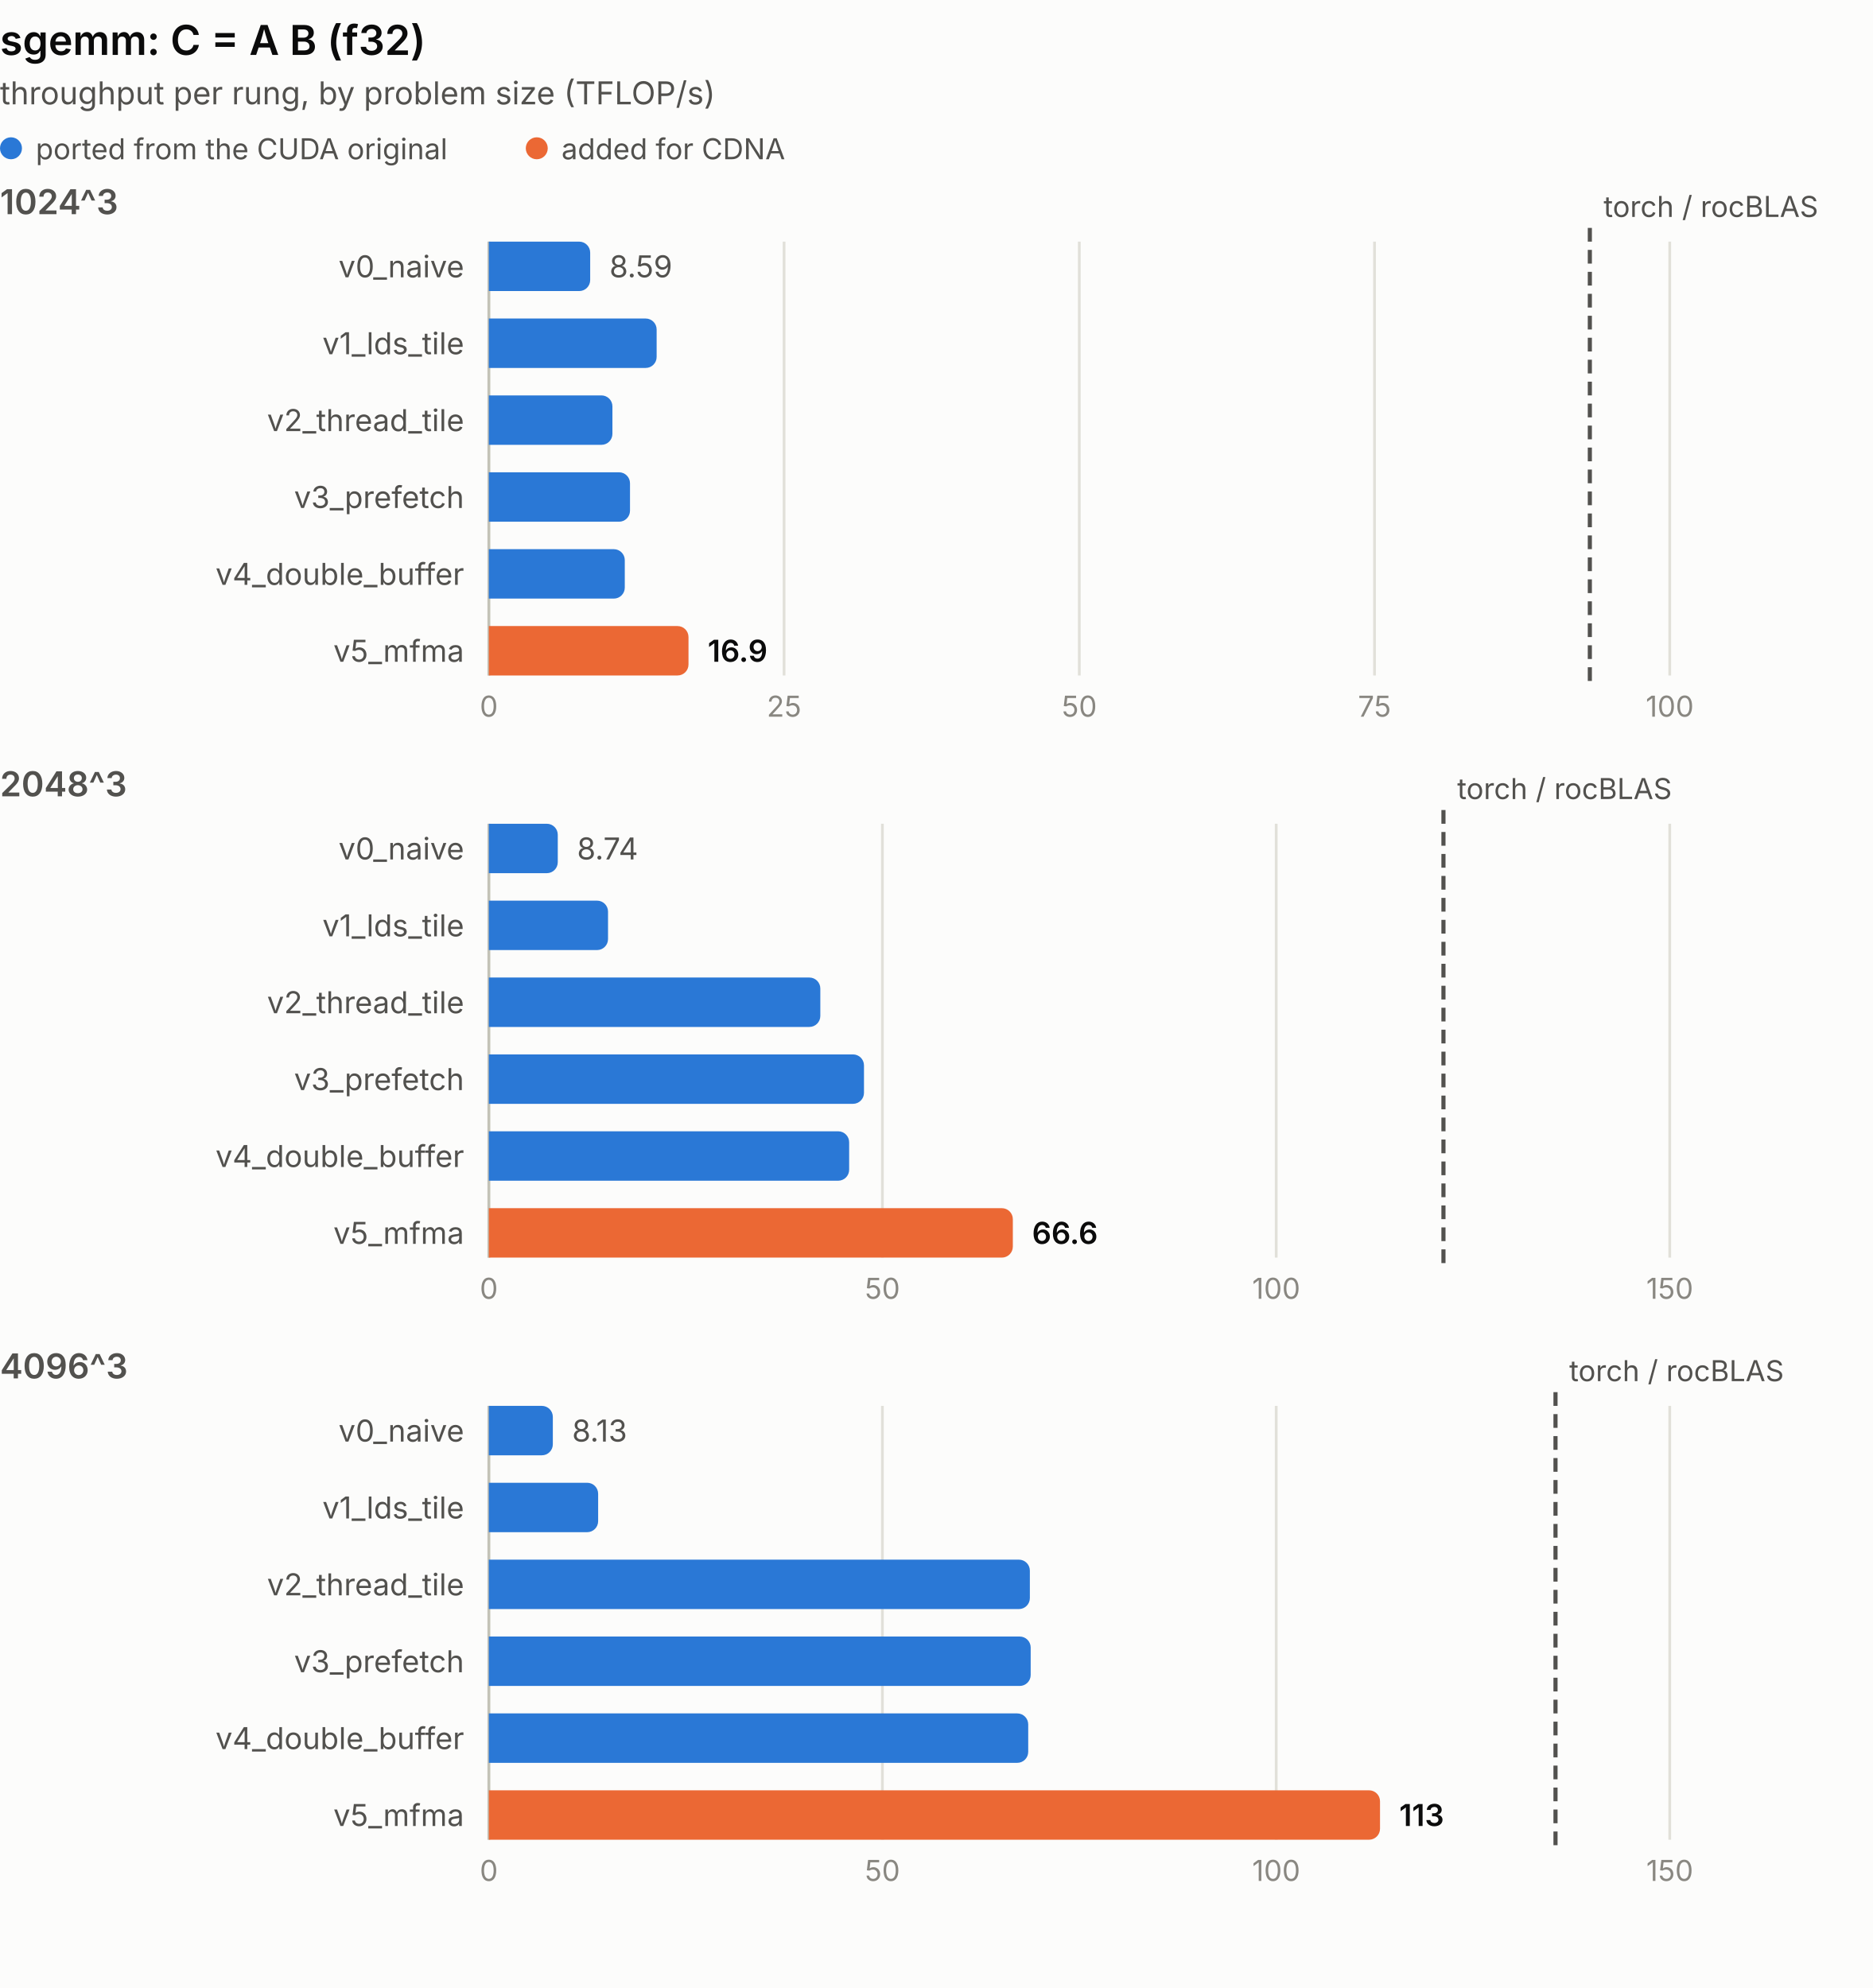
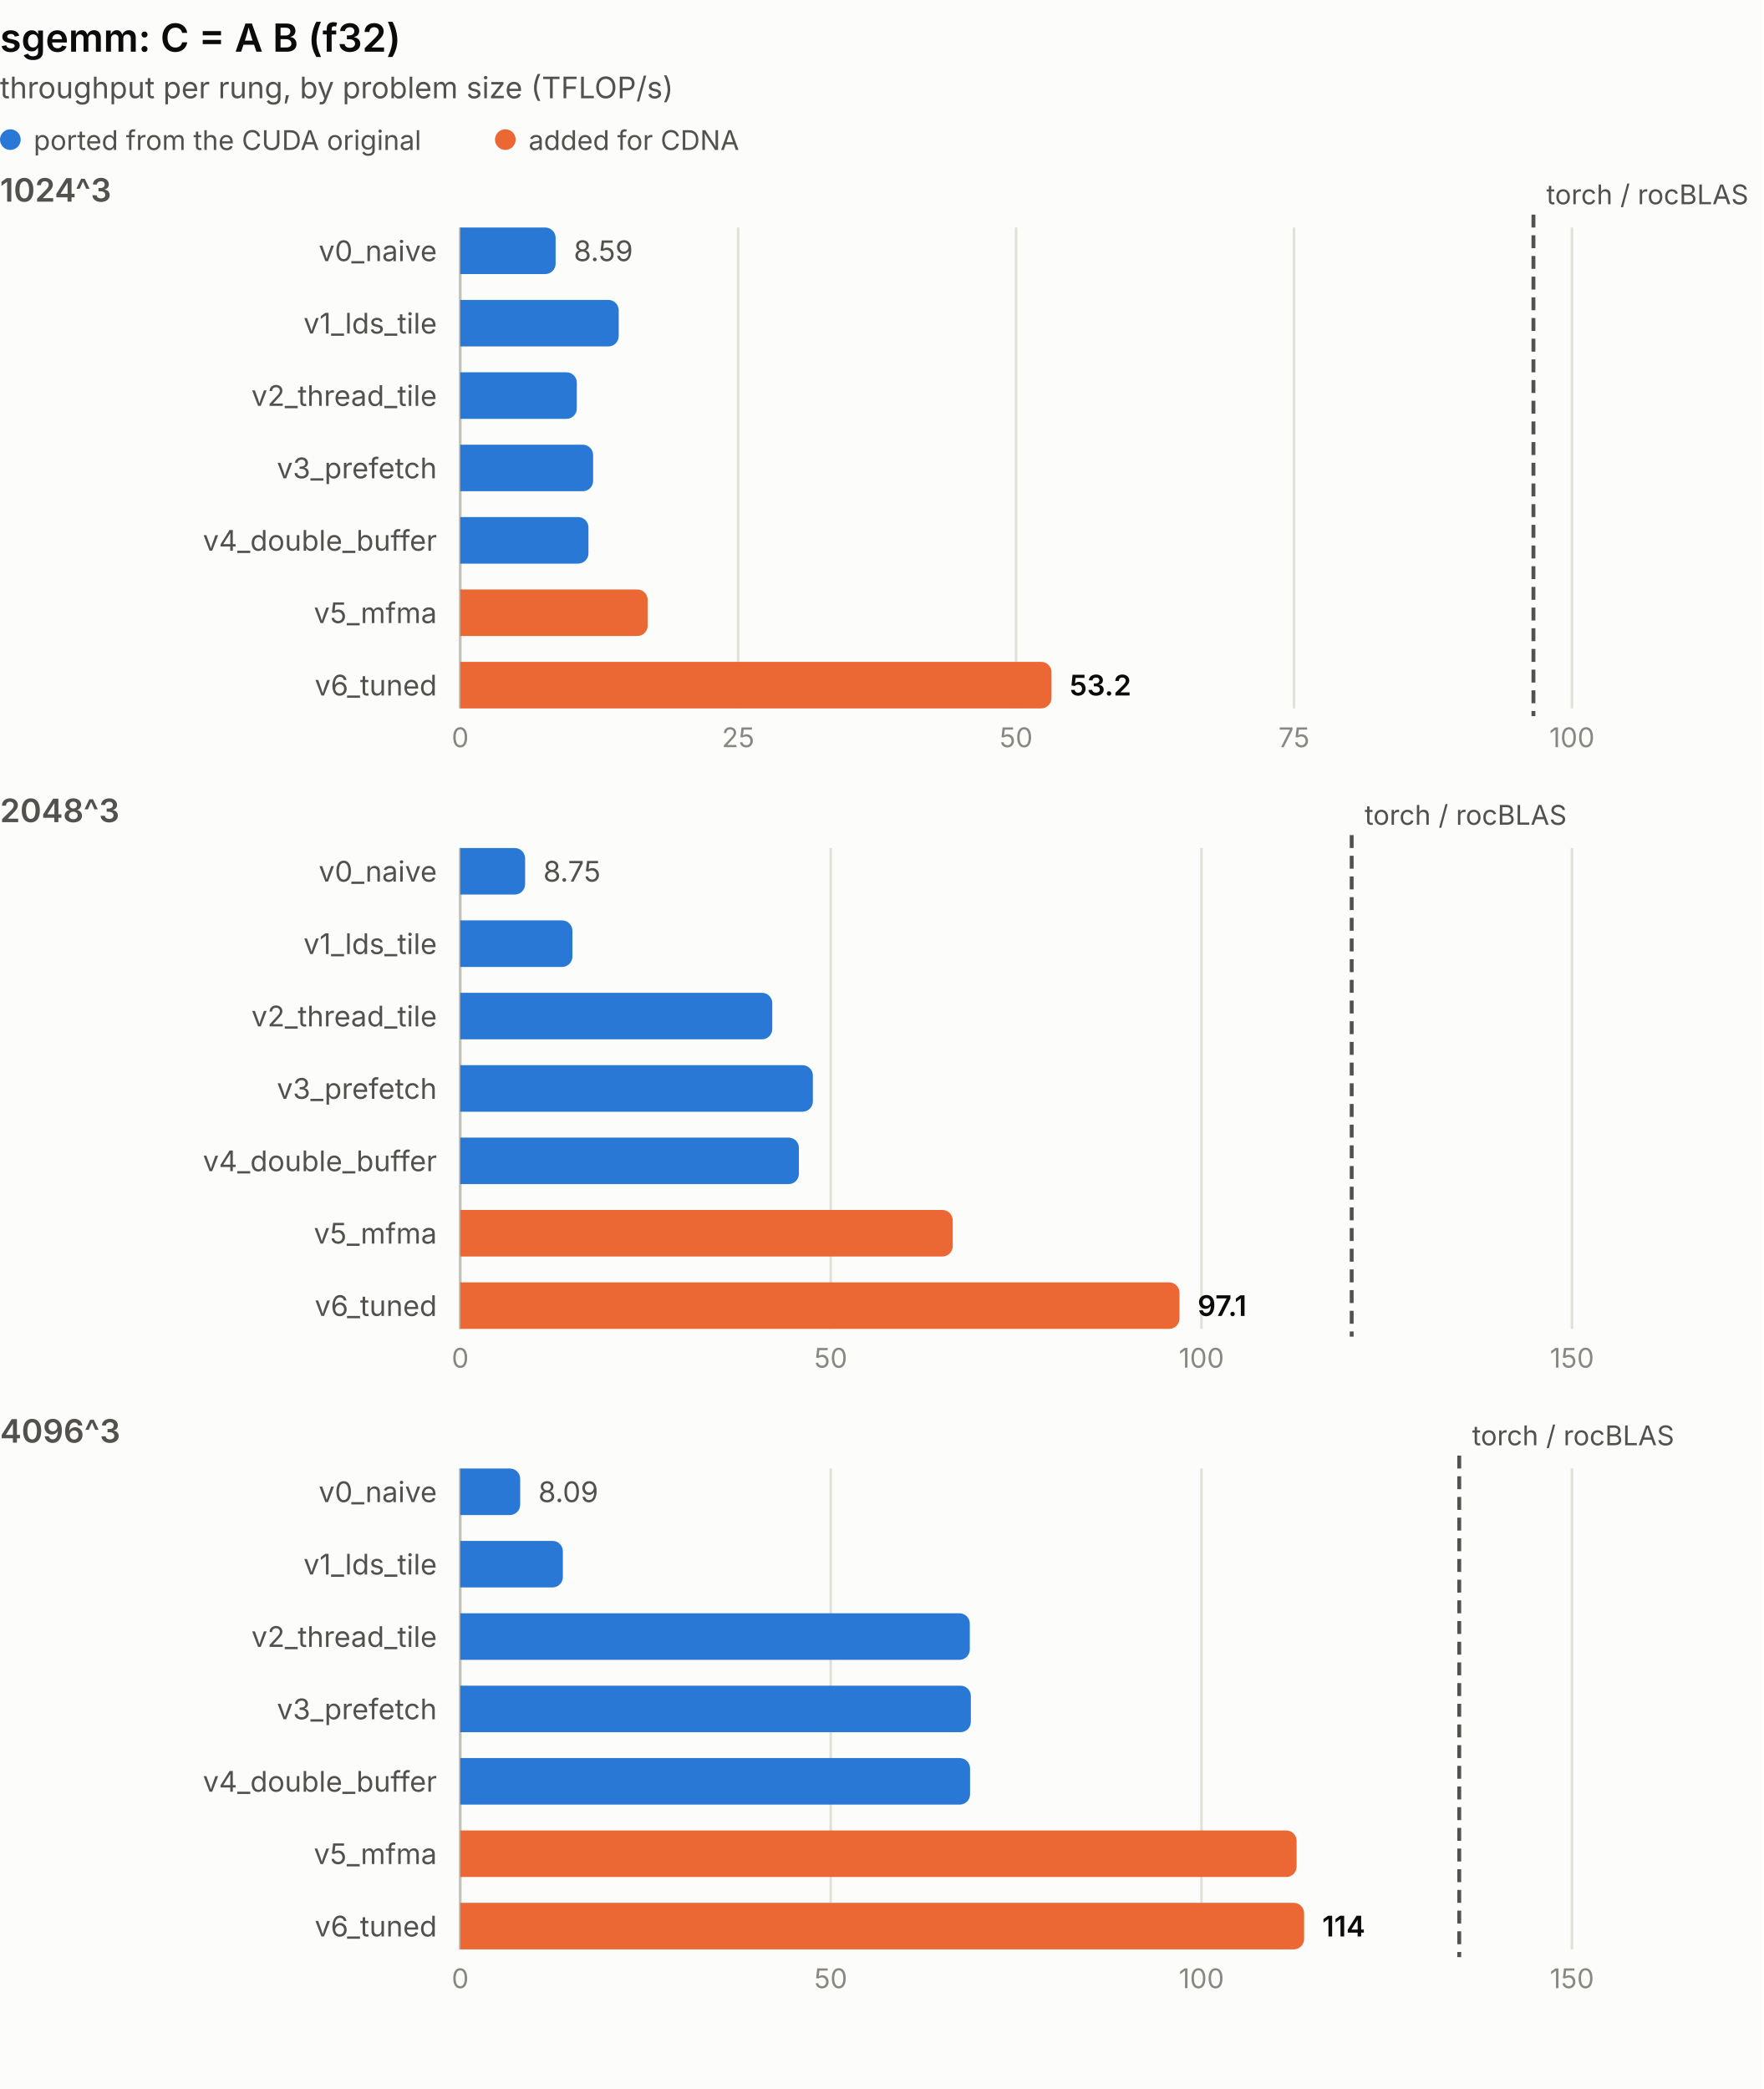
- <svg xmlns="http://www.w3.org/2000/svg" width="682" height="724" viewBox="0 0 682 724" font-family="system-ui,-apple-system,'Segoe UI',sans-serif">
-   <rect width="682" height="724" fill="#fcfcfb" />
+ <svg xmlns="http://www.w3.org/2000/svg" width="682" height="808" viewBox="0 0 682 808" font-family="system-ui,-apple-system,'Segoe UI',sans-serif">
+   <rect width="682" height="808" fill="#fcfcfb" />
  <text x="0" y="20" font-size="15" font-weight="600" fill="#0b0b0b">sgemm: C = A B (f32)</text>
  <text x="0" y="38" font-size="11.5" fill="#52514e">throughput per rung, by problem size (TFLOP/s)</text>
  <circle cx="4" cy="54" r="4" fill="#2a78d6" />
  <text x="13" y="58" font-size="10.5" fill="#52514e">ported from the CUDA original</text>
  <circle cx="195.45" cy="54" r="4" fill="#eb6834" />
  <text x="204.45" y="58" font-size="10.5" fill="#52514e">added for CDNA</text>
  <text x="0" y="78" font-size="12.5" font-weight="600" fill="#52514e">1024^3</text>
-   <line x1="178.0" y1="88" x2="178.0" y2="246" stroke="#e1e0d9" stroke-width="1" />
-   <text x="178.0" y="261" font-size="10.5" text-anchor="middle" fill="#898781" style="font-variant-numeric:tabular-nums">0</text>
-   <line x1="285.5" y1="88" x2="285.5" y2="246" stroke="#e1e0d9" stroke-width="1" />
-   <text x="285.5" y="261" font-size="10.5" text-anchor="middle" fill="#898781" style="font-variant-numeric:tabular-nums">25</text>
-   <line x1="393.0" y1="88" x2="393.0" y2="246" stroke="#e1e0d9" stroke-width="1" />
-   <text x="393.0" y="261" font-size="10.5" text-anchor="middle" fill="#898781" style="font-variant-numeric:tabular-nums">50</text>
-   <line x1="500.5" y1="88" x2="500.5" y2="246" stroke="#e1e0d9" stroke-width="1" />
-   <text x="500.5" y="261" font-size="10.5" text-anchor="middle" fill="#898781" style="font-variant-numeric:tabular-nums">75</text>
-   <line x1="608.0" y1="88" x2="608.0" y2="246" stroke="#e1e0d9" stroke-width="1" />
-   <text x="608.0" y="261" font-size="10.5" text-anchor="middle" fill="#898781" style="font-variant-numeric:tabular-nums">100</text>
-   <line x1="178" y1="88" x2="178" y2="246" stroke="#c3c2b7" stroke-width="1" />
+   <line x1="178.0" y1="88" x2="178.0" y2="274" stroke="#e1e0d9" stroke-width="1" />
+   <text x="178.0" y="289" font-size="10.5" text-anchor="middle" fill="#898781" style="font-variant-numeric:tabular-nums">0</text>
+   <line x1="285.5" y1="88" x2="285.5" y2="274" stroke="#e1e0d9" stroke-width="1" />
+   <text x="285.5" y="289" font-size="10.5" text-anchor="middle" fill="#898781" style="font-variant-numeric:tabular-nums">25</text>
+   <line x1="393.0" y1="88" x2="393.0" y2="274" stroke="#e1e0d9" stroke-width="1" />
+   <text x="393.0" y="289" font-size="10.5" text-anchor="middle" fill="#898781" style="font-variant-numeric:tabular-nums">50</text>
+   <line x1="500.5" y1="88" x2="500.5" y2="274" stroke="#e1e0d9" stroke-width="1" />
+   <text x="500.5" y="289" font-size="10.5" text-anchor="middle" fill="#898781" style="font-variant-numeric:tabular-nums">75</text>
+   <line x1="608.0" y1="88" x2="608.0" y2="274" stroke="#e1e0d9" stroke-width="1" />
+   <text x="608.0" y="289" font-size="10.5" text-anchor="middle" fill="#898781" style="font-variant-numeric:tabular-nums">100</text>
+   <line x1="178" y1="88" x2="178" y2="274" stroke="#c3c2b7" stroke-width="1" />
  <path d="M178 88 H210.9 a4.0 4.0 0 0 1 4.0 4.0 V102.0 a4.0 4.0 0 0 1 -4.0 4.0 H178 Z" fill="#2a78d6" />
  <text x="169" y="101.0" font-size="11" text-anchor="end" fill="#52514e">v0_naive</text>
  <text x="221.9" y="101.0" font-size="11" font-weight="400" fill="#52514e" style="font-variant-numeric:tabular-nums">8.59</text>
-   <path d="M178 116 H235.1 a4.0 4.0 0 0 1 4.0 4.0 V130.0 a4.0 4.0 0 0 1 -4.0 4.0 H178 Z" fill="#2a78d6" />
+   <path d="M178 116 H235.3 a4.0 4.0 0 0 1 4.0 4.0 V130.0 a4.0 4.0 0 0 1 -4.0 4.0 H178 Z" fill="#2a78d6" />
  <text x="169" y="129.0" font-size="11" text-anchor="end" fill="#52514e">v1_lds_tile</text>
-   <path d="M178 144 H219.0 a4.0 4.0 0 0 1 4.0 4.0 V158.0 a4.0 4.0 0 0 1 -4.0 4.0 H178 Z" fill="#2a78d6" />
+   <path d="M178 144 H219.1 a4.0 4.0 0 0 1 4.0 4.0 V158.0 a4.0 4.0 0 0 1 -4.0 4.0 H178 Z" fill="#2a78d6" />
  <text x="169" y="157.0" font-size="11" text-anchor="end" fill="#52514e">v2_thread_tile</text>
  <path d="M178 172 H225.4 a4.0 4.0 0 0 1 4.0 4.0 V186.0 a4.0 4.0 0 0 1 -4.0 4.0 H178 Z" fill="#2a78d6" />
  <text x="169" y="185.0" font-size="11" text-anchor="end" fill="#52514e">v3_prefetch</text>
-   <path d="M178 200 H223.5 a4.0 4.0 0 0 1 4.0 4.0 V214.0 a4.0 4.0 0 0 1 -4.0 4.0 H178 Z" fill="#2a78d6" />
+   <path d="M178 200 H223.6 a4.0 4.0 0 0 1 4.0 4.0 V214.0 a4.0 4.0 0 0 1 -4.0 4.0 H178 Z" fill="#2a78d6" />
  <text x="169" y="213.0" font-size="11" text-anchor="end" fill="#52514e">v4_double_buffer</text>
-   <path d="M178 228 H246.7 a4.0 4.0 0 0 1 4.0 4.0 V242.0 a4.0 4.0 0 0 1 -4.0 4.0 H178 Z" fill="#eb6834" />
+   <path d="M178 228 H246.5 a4.0 4.0 0 0 1 4.0 4.0 V242.0 a4.0 4.0 0 0 1 -4.0 4.0 H178 Z" fill="#eb6834" />
  <text x="169" y="241.0" font-size="11" text-anchor="end" fill="#52514e">v5_mfma</text>
-   <text x="257.7" y="241.0" font-size="11" font-weight="600" fill="#0b0b0b" style="font-variant-numeric:tabular-nums">16.9</text>
-   <line x1="578.9" y1="83" x2="578.9" y2="249" stroke="#52514e" stroke-width="1.5" stroke-dasharray="5 3" />
-   <text x="583.9" y="79" font-size="10.5" fill="#52514e">torch / rocBLAS</text>
-   <text x="0" y="290" font-size="12.5" font-weight="600" fill="#52514e">2048^3</text>
-   <line x1="178.0" y1="300" x2="178.0" y2="458" stroke="#e1e0d9" stroke-width="1" />
-   <text x="178.0" y="473" font-size="10.5" text-anchor="middle" fill="#898781" style="font-variant-numeric:tabular-nums">0</text>
-   <line x1="321.3" y1="300" x2="321.3" y2="458" stroke="#e1e0d9" stroke-width="1" />
-   <text x="321.3" y="473" font-size="10.5" text-anchor="middle" fill="#898781" style="font-variant-numeric:tabular-nums">50</text>
-   <line x1="464.7" y1="300" x2="464.7" y2="458" stroke="#e1e0d9" stroke-width="1" />
-   <text x="464.7" y="473" font-size="10.5" text-anchor="middle" fill="#898781" style="font-variant-numeric:tabular-nums">100</text>
-   <line x1="608.0" y1="300" x2="608.0" y2="458" stroke="#e1e0d9" stroke-width="1" />
-   <text x="608.0" y="473" font-size="10.5" text-anchor="middle" fill="#898781" style="font-variant-numeric:tabular-nums">150</text>
-   <line x1="178" y1="300" x2="178" y2="458" stroke="#c3c2b7" stroke-width="1" />
-   <path d="M178 300 H199.1 a4.0 4.0 0 0 1 4.0 4.0 V314.0 a4.0 4.0 0 0 1 -4.0 4.0 H178 Z" fill="#2a78d6" />
-   <text x="169" y="313.0" font-size="11" text-anchor="end" fill="#52514e">v0_naive</text>
-   <text x="210.1" y="313.0" font-size="11" font-weight="400" fill="#52514e" style="font-variant-numeric:tabular-nums">8.74</text>
-   <path d="M178 328 H217.4 a4.0 4.0 0 0 1 4.0 4.0 V342.0 a4.0 4.0 0 0 1 -4.0 4.0 H178 Z" fill="#2a78d6" />
-   <text x="169" y="341.0" font-size="11" text-anchor="end" fill="#52514e">v1_lds_tile</text>
-   <path d="M178 356 H294.7 a4.0 4.0 0 0 1 4.0 4.0 V370.0 a4.0 4.0 0 0 1 -4.0 4.0 H178 Z" fill="#2a78d6" />
-   <text x="169" y="369.0" font-size="11" text-anchor="end" fill="#52514e">v2_thread_tile</text>
-   <path d="M178 384 H310.6 a4.0 4.0 0 0 1 4.0 4.0 V398.0 a4.0 4.0 0 0 1 -4.0 4.0 H178 Z" fill="#2a78d6" />
-   <text x="169" y="397.0" font-size="11" text-anchor="end" fill="#52514e">v3_prefetch</text>
-   <path d="M178 412 H305.2 a4.0 4.0 0 0 1 4.0 4.0 V426.0 a4.0 4.0 0 0 1 -4.0 4.0 H178 Z" fill="#2a78d6" />
-   <text x="169" y="425.0" font-size="11" text-anchor="end" fill="#52514e">v4_double_buffer</text>
-   <path d="M178 440 H364.8 a4.0 4.0 0 0 1 4.0 4.0 V454.0 a4.0 4.0 0 0 1 -4.0 4.0 H178 Z" fill="#eb6834" />
-   <text x="169" y="453.0" font-size="11" text-anchor="end" fill="#52514e">v5_mfma</text>
-   <text x="375.8" y="453.0" font-size="11" font-weight="600" fill="#0b0b0b" style="font-variant-numeric:tabular-nums">66.6</text>
-   <line x1="525.6" y1="295" x2="525.6" y2="461" stroke="#52514e" stroke-width="1.5" stroke-dasharray="5 3" />
-   <text x="530.6" y="291" font-size="10.5" fill="#52514e">torch / rocBLAS</text>
-   <text x="0" y="502" font-size="12.5" font-weight="600" fill="#52514e">4096^3</text>
-   <line x1="178.0" y1="512" x2="178.0" y2="670" stroke="#e1e0d9" stroke-width="1" />
-   <text x="178.0" y="685" font-size="10.5" text-anchor="middle" fill="#898781" style="font-variant-numeric:tabular-nums">0</text>
-   <line x1="321.3" y1="512" x2="321.3" y2="670" stroke="#e1e0d9" stroke-width="1" />
-   <text x="321.3" y="685" font-size="10.5" text-anchor="middle" fill="#898781" style="font-variant-numeric:tabular-nums">50</text>
-   <line x1="464.7" y1="512" x2="464.7" y2="670" stroke="#e1e0d9" stroke-width="1" />
-   <text x="464.7" y="685" font-size="10.5" text-anchor="middle" fill="#898781" style="font-variant-numeric:tabular-nums">100</text>
-   <line x1="608.0" y1="512" x2="608.0" y2="670" stroke="#e1e0d9" stroke-width="1" />
-   <text x="608.0" y="685" font-size="10.5" text-anchor="middle" fill="#898781" style="font-variant-numeric:tabular-nums">150</text>
-   <line x1="178" y1="512" x2="178" y2="670" stroke="#c3c2b7" stroke-width="1" />
-   <path d="M178 512 H197.3 a4.0 4.0 0 0 1 4.0 4.0 V526.0 a4.0 4.0 0 0 1 -4.0 4.0 H178 Z" fill="#2a78d6" />
-   <text x="169" y="525.0" font-size="11" text-anchor="end" fill="#52514e">v0_naive</text>
-   <text x="208.3" y="525.0" font-size="11" font-weight="400" fill="#52514e" style="font-variant-numeric:tabular-nums">8.13</text>
-   <path d="M178 540 H213.8 a4.0 4.0 0 0 1 4.0 4.0 V554.0 a4.0 4.0 0 0 1 -4.0 4.0 H178 Z" fill="#2a78d6" />
-   <text x="169" y="553.0" font-size="11" text-anchor="end" fill="#52514e">v1_lds_tile</text>
-   <path d="M178 568 H371.0 a4.0 4.0 0 0 1 4.0 4.0 V582.0 a4.0 4.0 0 0 1 -4.0 4.0 H178 Z" fill="#2a78d6" />
-   <text x="169" y="581.0" font-size="11" text-anchor="end" fill="#52514e">v2_thread_tile</text>
-   <path d="M178 596 H371.3 a4.0 4.0 0 0 1 4.0 4.0 V610.0 a4.0 4.0 0 0 1 -4.0 4.0 H178 Z" fill="#2a78d6" />
-   <text x="169" y="609.0" font-size="11" text-anchor="end" fill="#52514e">v3_prefetch</text>
-   <path d="M178 624 H370.4 a4.0 4.0 0 0 1 4.0 4.0 V638.0 a4.0 4.0 0 0 1 -4.0 4.0 H178 Z" fill="#2a78d6" />
-   <text x="169" y="637.0" font-size="11" text-anchor="end" fill="#52514e">v4_double_buffer</text>
-   <path d="M178 652 H498.5 a4.0 4.0 0 0 1 4.0 4.0 V666.0 a4.0 4.0 0 0 1 -4.0 4.0 H178 Z" fill="#eb6834" />
-   <text x="169" y="665.0" font-size="11" text-anchor="end" fill="#52514e">v5_mfma</text>
-   <text x="509.5" y="665.0" font-size="11" font-weight="600" fill="#0b0b0b" style="font-variant-numeric:tabular-nums">113</text>
-   <line x1="566.4" y1="507" x2="566.4" y2="673" stroke="#52514e" stroke-width="1.5" stroke-dasharray="5 3" />
-   <text x="571.4" y="503" font-size="10.5" fill="#52514e">torch / rocBLAS</text>
+   <path d="M178 256 H402.7 a4.0 4.0 0 0 1 4.0 4.0 V270.0 a4.0 4.0 0 0 1 -4.0 4.0 H178 Z" fill="#eb6834" />
+   <text x="169" y="269.0" font-size="11" text-anchor="end" fill="#52514e">v6_tuned</text>
+   <text x="413.7" y="269.0" font-size="11" font-weight="600" fill="#0b0b0b" style="font-variant-numeric:tabular-nums">53.2</text>
+   <line x1="593.1" y1="83" x2="593.1" y2="277" stroke="#52514e" stroke-width="1.5" stroke-dasharray="5 3" />
+   <text x="598.1" y="79" font-size="10.5" fill="#52514e">torch / rocBLAS</text>
+   <text x="0" y="318" font-size="12.5" font-weight="600" fill="#52514e">2048^3</text>
+   <line x1="178.0" y1="328" x2="178.0" y2="514" stroke="#e1e0d9" stroke-width="1" />
+   <text x="178.0" y="529" font-size="10.5" text-anchor="middle" fill="#898781" style="font-variant-numeric:tabular-nums">0</text>
+   <line x1="321.3" y1="328" x2="321.3" y2="514" stroke="#e1e0d9" stroke-width="1" />
+   <text x="321.3" y="529" font-size="10.5" text-anchor="middle" fill="#898781" style="font-variant-numeric:tabular-nums">50</text>
+   <line x1="464.7" y1="328" x2="464.7" y2="514" stroke="#e1e0d9" stroke-width="1" />
+   <text x="464.7" y="529" font-size="10.5" text-anchor="middle" fill="#898781" style="font-variant-numeric:tabular-nums">100</text>
+   <line x1="608.0" y1="328" x2="608.0" y2="514" stroke="#e1e0d9" stroke-width="1" />
+   <text x="608.0" y="529" font-size="10.5" text-anchor="middle" fill="#898781" style="font-variant-numeric:tabular-nums">150</text>
+   <line x1="178" y1="328" x2="178" y2="514" stroke="#c3c2b7" stroke-width="1" />
+   <path d="M178 328 H199.1 a4.0 4.0 0 0 1 4.0 4.0 V342.0 a4.0 4.0 0 0 1 -4.0 4.0 H178 Z" fill="#2a78d6" />
+   <text x="169" y="341.0" font-size="11" text-anchor="end" fill="#52514e">v0_naive</text>
+   <text x="210.1" y="341.0" font-size="11" font-weight="400" fill="#52514e" style="font-variant-numeric:tabular-nums">8.75</text>
+   <path d="M178 356 H217.4 a4.0 4.0 0 0 1 4.0 4.0 V370.0 a4.0 4.0 0 0 1 -4.0 4.0 H178 Z" fill="#2a78d6" />
+   <text x="169" y="369.0" font-size="11" text-anchor="end" fill="#52514e">v1_lds_tile</text>
+   <path d="M178 384 H294.7 a4.0 4.0 0 0 1 4.0 4.0 V398.0 a4.0 4.0 0 0 1 -4.0 4.0 H178 Z" fill="#2a78d6" />
+   <text x="169" y="397.0" font-size="11" text-anchor="end" fill="#52514e">v2_thread_tile</text>
+   <path d="M178 412 H310.4 a4.0 4.0 0 0 1 4.0 4.0 V426.0 a4.0 4.0 0 0 1 -4.0 4.0 H178 Z" fill="#2a78d6" />
+   <text x="169" y="425.0" font-size="11" text-anchor="end" fill="#52514e">v3_prefetch</text>
+   <path d="M178 440 H305.0 a4.0 4.0 0 0 1 4.0 4.0 V454.0 a4.0 4.0 0 0 1 -4.0 4.0 H178 Z" fill="#2a78d6" />
+   <text x="169" y="453.0" font-size="11" text-anchor="end" fill="#52514e">v4_double_buffer</text>
+   <path d="M178 468 H364.5 a4.0 4.0 0 0 1 4.0 4.0 V482.0 a4.0 4.0 0 0 1 -4.0 4.0 H178 Z" fill="#eb6834" />
+   <text x="169" y="481.0" font-size="11" text-anchor="end" fill="#52514e">v5_mfma</text>
+   <path d="M178 496 H452.2 a4.0 4.0 0 0 1 4.0 4.0 V510.0 a4.0 4.0 0 0 1 -4.0 4.0 H178 Z" fill="#eb6834" />
+   <text x="169" y="509.0" font-size="11" text-anchor="end" fill="#52514e">v6_tuned</text>
+   <text x="463.2" y="509.0" font-size="11" font-weight="600" fill="#0b0b0b" style="font-variant-numeric:tabular-nums">97.1</text>
+   <line x1="522.8" y1="323" x2="522.8" y2="517" stroke="#52514e" stroke-width="1.5" stroke-dasharray="5 3" />
+   <text x="527.8" y="319" font-size="10.5" fill="#52514e">torch / rocBLAS</text>
+   <text x="0" y="558" font-size="12.5" font-weight="600" fill="#52514e">4096^3</text>
+   <line x1="178.0" y1="568" x2="178.0" y2="754" stroke="#e1e0d9" stroke-width="1" />
+   <text x="178.0" y="769" font-size="10.5" text-anchor="middle" fill="#898781" style="font-variant-numeric:tabular-nums">0</text>
+   <line x1="321.3" y1="568" x2="321.3" y2="754" stroke="#e1e0d9" stroke-width="1" />
+   <text x="321.3" y="769" font-size="10.5" text-anchor="middle" fill="#898781" style="font-variant-numeric:tabular-nums">50</text>
+   <line x1="464.7" y1="568" x2="464.7" y2="754" stroke="#e1e0d9" stroke-width="1" />
+   <text x="464.7" y="769" font-size="10.5" text-anchor="middle" fill="#898781" style="font-variant-numeric:tabular-nums">100</text>
+   <line x1="608.0" y1="568" x2="608.0" y2="754" stroke="#e1e0d9" stroke-width="1" />
+   <text x="608.0" y="769" font-size="10.5" text-anchor="middle" fill="#898781" style="font-variant-numeric:tabular-nums">150</text>
+   <line x1="178" y1="568" x2="178" y2="754" stroke="#c3c2b7" stroke-width="1" />
+   <path d="M178 568 H197.2 a4.0 4.0 0 0 1 4.0 4.0 V582.0 a4.0 4.0 0 0 1 -4.0 4.0 H178 Z" fill="#2a78d6" />
+   <text x="169" y="581.0" font-size="11" text-anchor="end" fill="#52514e">v0_naive</text>
+   <text x="208.2" y="581.0" font-size="11" font-weight="400" fill="#52514e" style="font-variant-numeric:tabular-nums">8.09</text>
+   <path d="M178 596 H213.7 a4.0 4.0 0 0 1 4.0 4.0 V610.0 a4.0 4.0 0 0 1 -4.0 4.0 H178 Z" fill="#2a78d6" />
+   <text x="169" y="609.0" font-size="11" text-anchor="end" fill="#52514e">v1_lds_tile</text>
+   <path d="M178 624 H371.1 a4.0 4.0 0 0 1 4.0 4.0 V638.0 a4.0 4.0 0 0 1 -4.0 4.0 H178 Z" fill="#2a78d6" />
+   <text x="169" y="637.0" font-size="11" text-anchor="end" fill="#52514e">v2_thread_tile</text>
+   <path d="M178 652 H371.5 a4.0 4.0 0 0 1 4.0 4.0 V666.0 a4.0 4.0 0 0 1 -4.0 4.0 H178 Z" fill="#2a78d6" />
+   <text x="169" y="665.0" font-size="11" text-anchor="end" fill="#52514e">v3_prefetch</text>
+   <path d="M178 680 H371.2 a4.0 4.0 0 0 1 4.0 4.0 V694.0 a4.0 4.0 0 0 1 -4.0 4.0 H178 Z" fill="#2a78d6" />
+   <text x="169" y="693.0" font-size="11" text-anchor="end" fill="#52514e">v4_double_buffer</text>
+   <path d="M178 708 H497.5 a4.0 4.0 0 0 1 4.0 4.0 V722.0 a4.0 4.0 0 0 1 -4.0 4.0 H178 Z" fill="#eb6834" />
+   <text x="169" y="721.0" font-size="11" text-anchor="end" fill="#52514e">v5_mfma</text>
+   <path d="M178 736 H500.4 a4.0 4.0 0 0 1 4.0 4.0 V750.0 a4.0 4.0 0 0 1 -4.0 4.0 H178 Z" fill="#eb6834" />
+   <text x="169" y="749.0" font-size="11" text-anchor="end" fill="#52514e">v6_tuned</text>
+   <text x="511.4" y="749.0" font-size="11" font-weight="600" fill="#0b0b0b" style="font-variant-numeric:tabular-nums">114</text>
+   <line x1="564.4" y1="563" x2="564.4" y2="757" stroke="#52514e" stroke-width="1.5" stroke-dasharray="5 3" />
+   <text x="569.4" y="559" font-size="10.5" fill="#52514e">torch / rocBLAS</text>
</svg>
